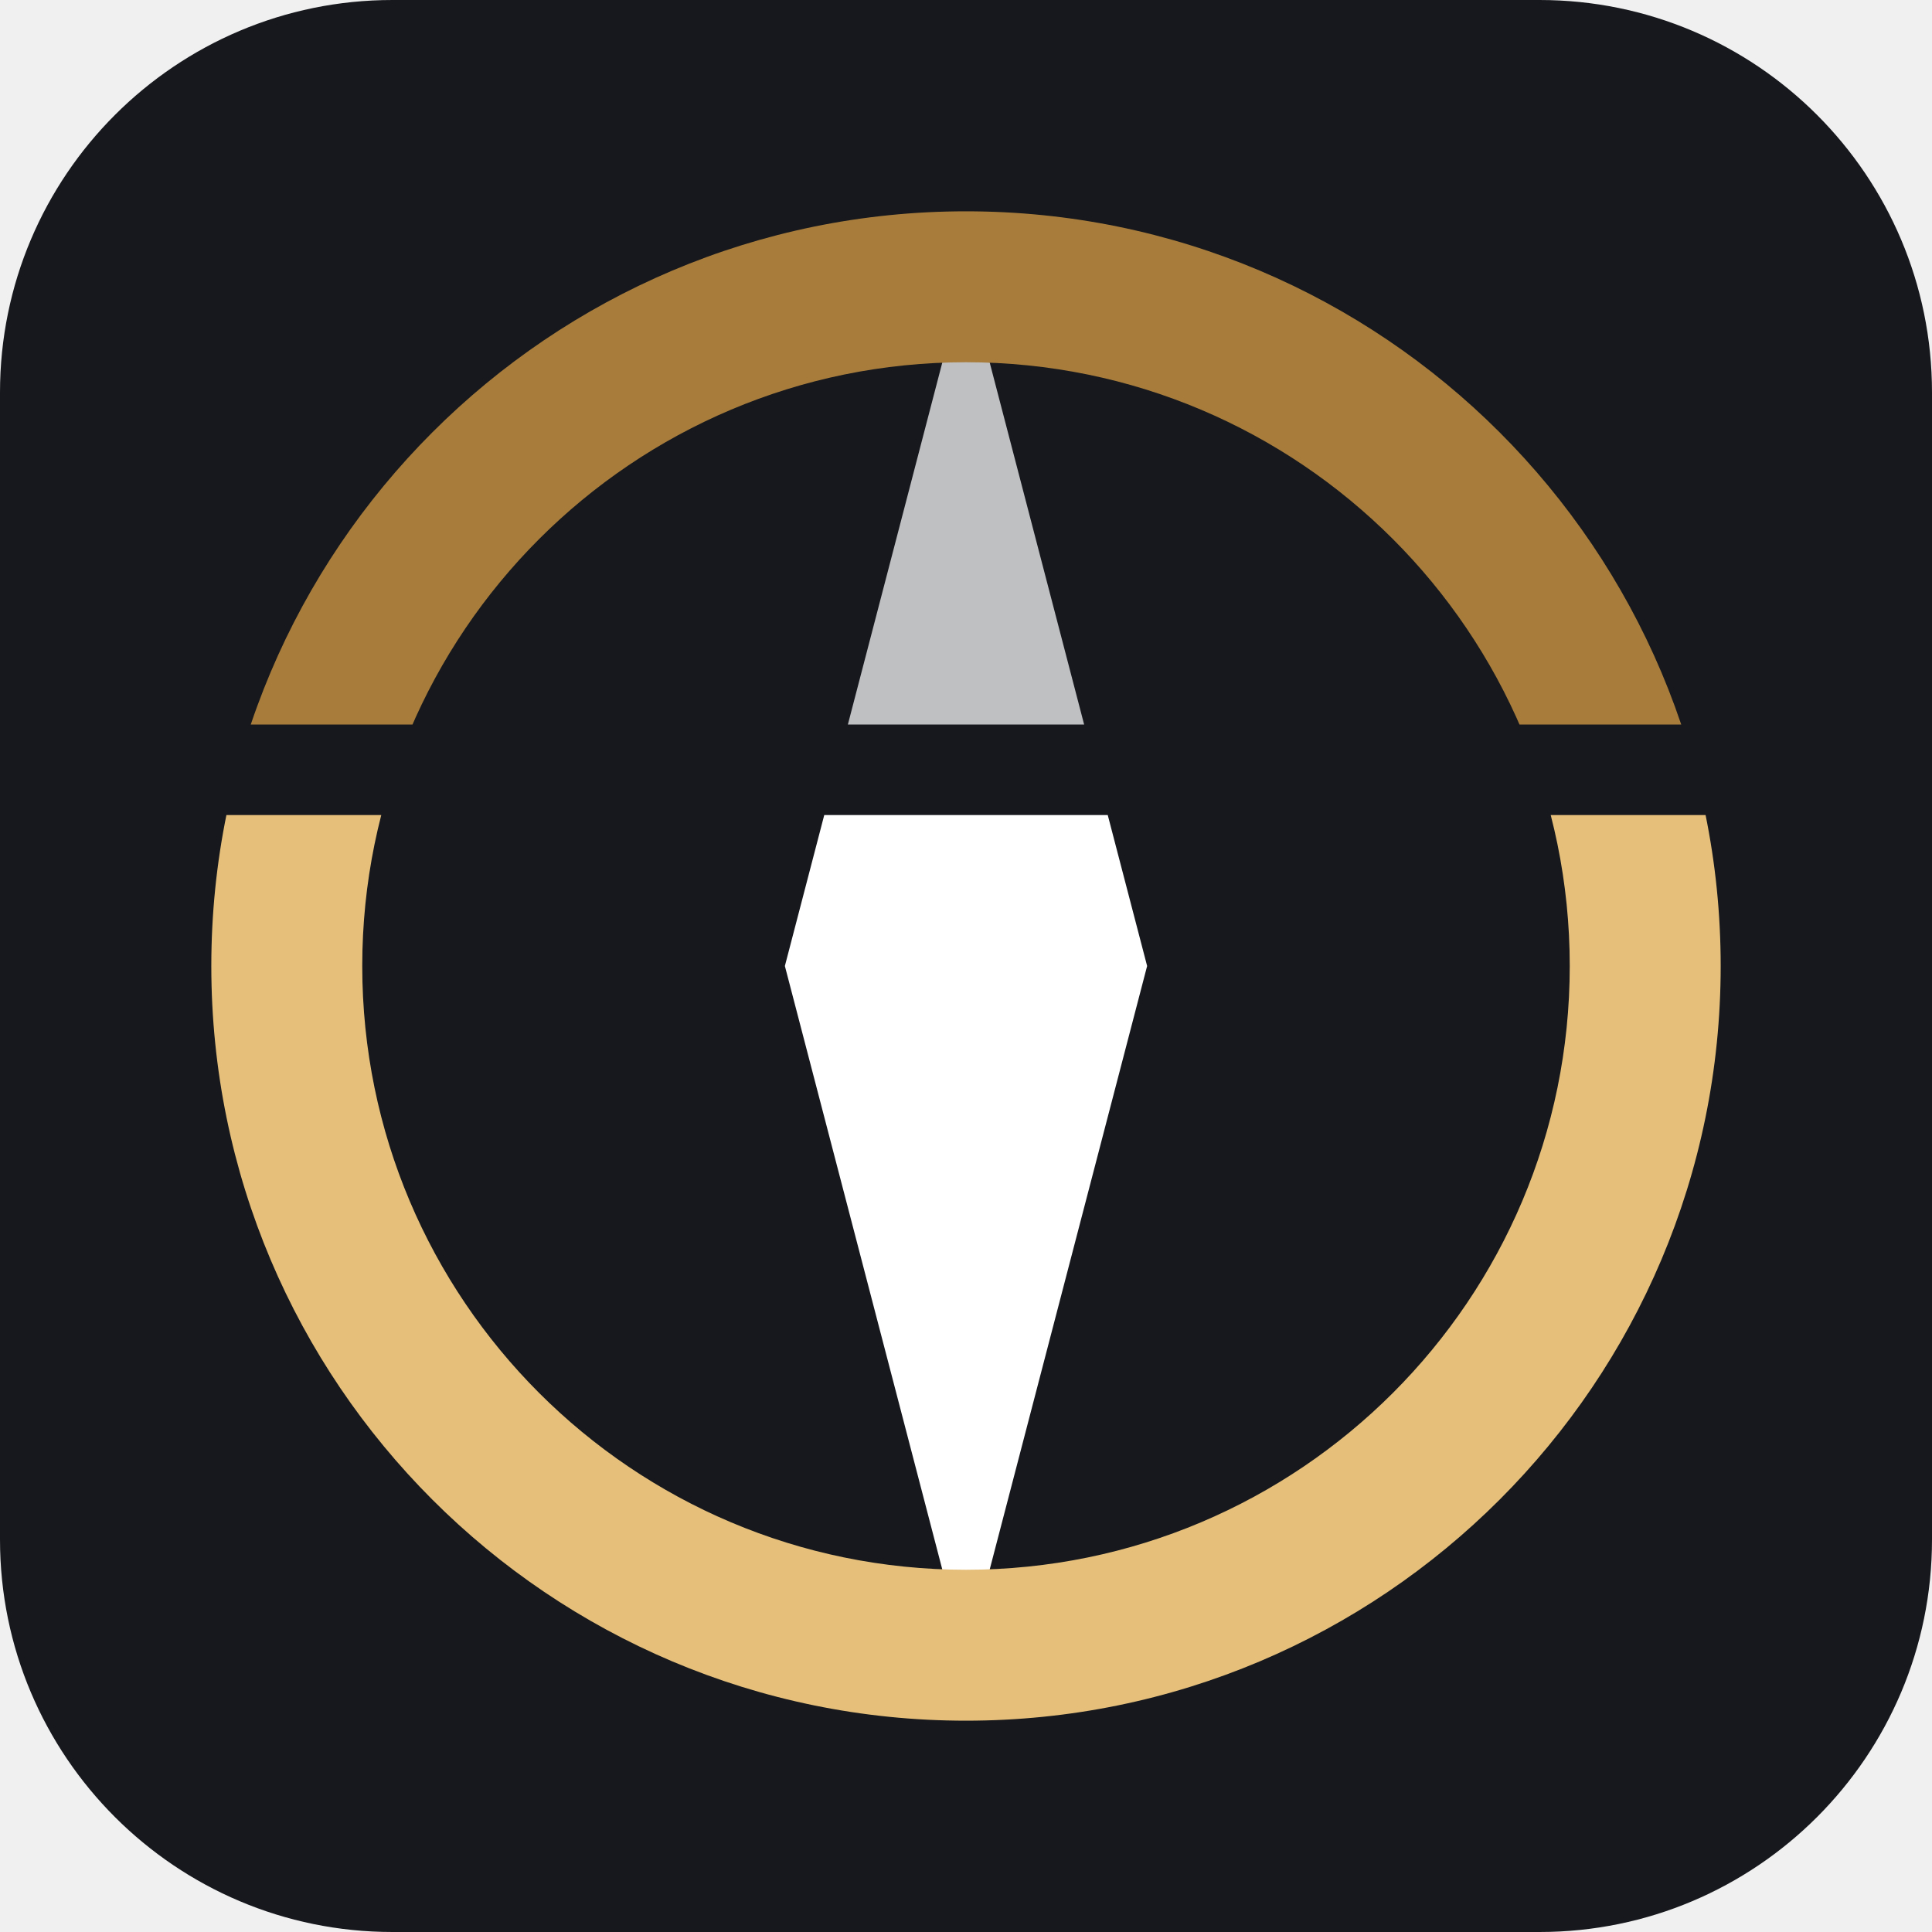
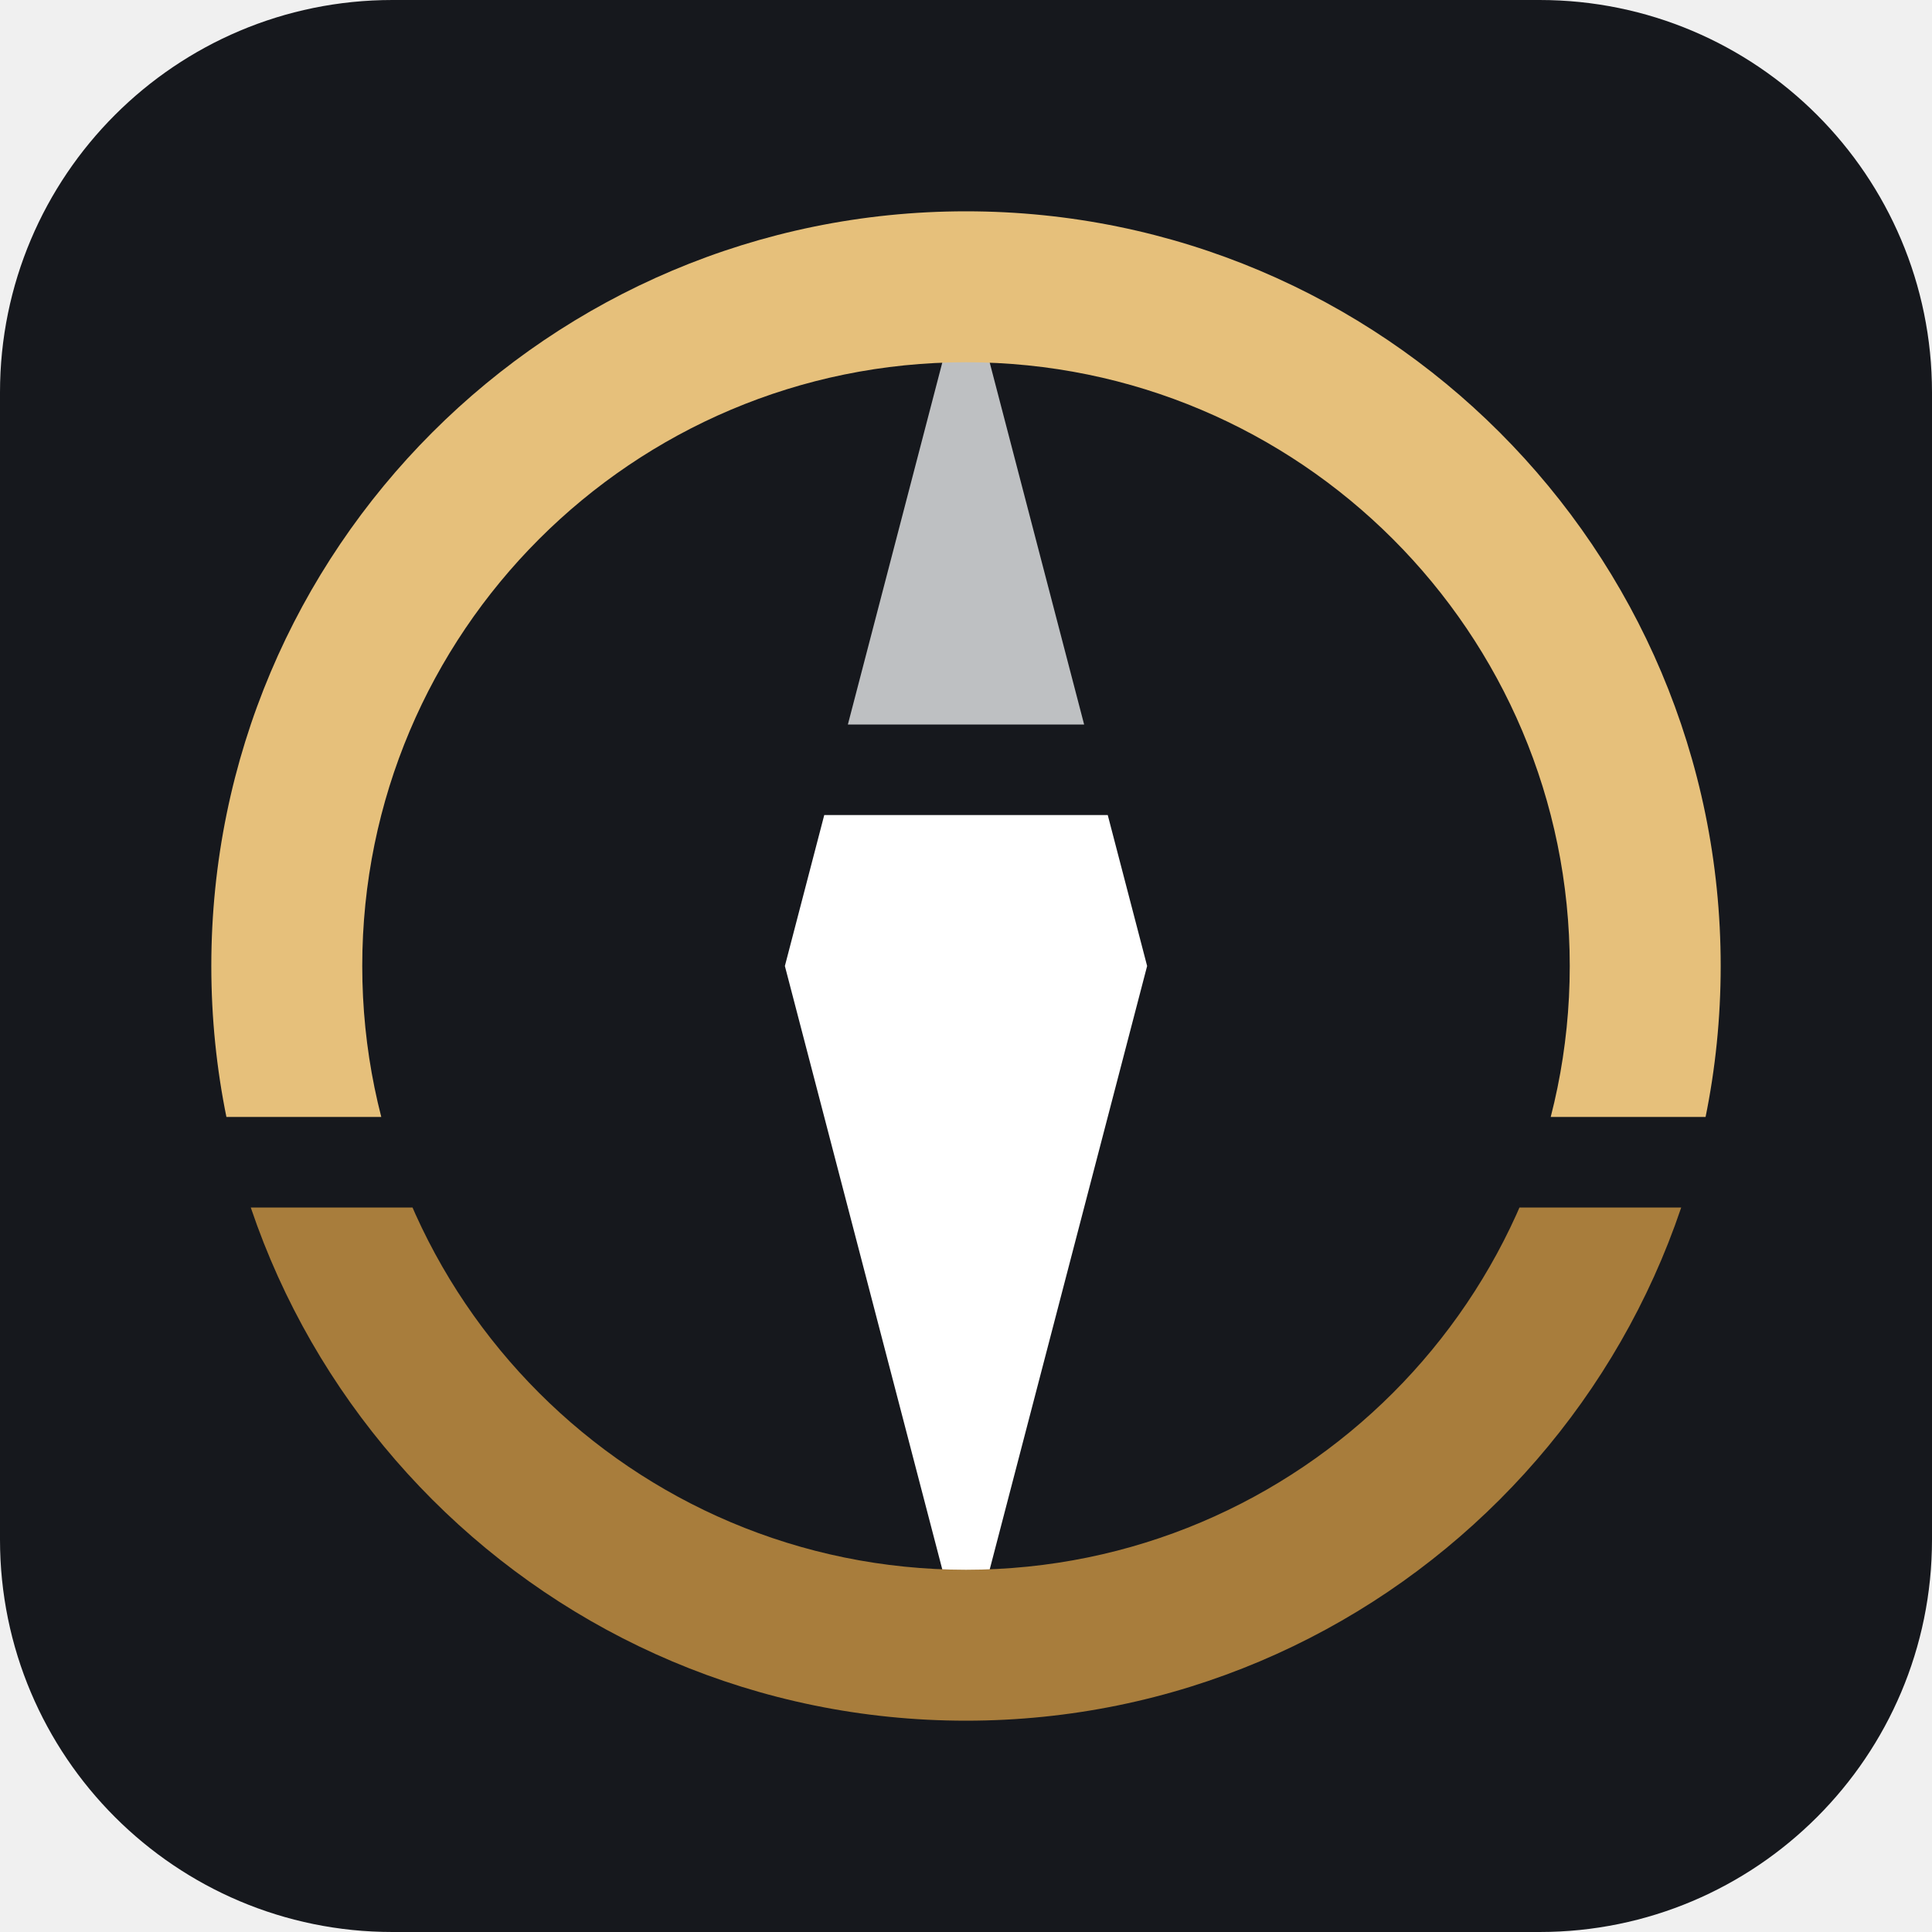
<svg xmlns="http://www.w3.org/2000/svg" viewBox="0 0 64 64">
  <defs>
    <clipPath id="above-24">
      <rect width="64" height="24" />
    </clipPath>
    <clipPath id="below-24">
      <rect y="27" width="64" height="37" />
+     </clipPath>
+     <clipPath id="above-37">
+       <rect width="64" height="37" />
+     </clipPath>
+     <clipPath id="below-37">
+       <rect y="40" width="64" height="24" />
    </clipPath>
  </defs>
  <rect width="64" height="64" rx="13" fill="#16181d" />
  <g clip-path="url(#above-24)">
    <path d="M32 9 L38 32 L32 55 L26 32 Z" fill="#bec0c2" />
  </g>
  <g clip-path="url(#below-24)">
    <path d="M32 9 L38 32 L32 55 L26 32 Z" fill="#ffffff" />
  </g>
-   <g clip-path="url(#above-24)">
+   <g clip-path="url(#above-37)">
+     <path d="M7 32 a25 25 0 1 0 50 0 a25 25 0 1 0 -50 0 Z M12 32 a20 20 0 1 0 40 0 a20 20 0 1 0 -40 0 Z" fill-rule="evenodd" fill="#e6c07b" />
+   </g>
+   <g clip-path="url(#below-37)">
    <path d="M7 32 a25 25 0 1 0 50 0 a25 25 0 1 0 -50 0 Z M12 32 a20 20 0 1 0 40 0 a20 20 0 1 0 -40 0 Z" fill-rule="evenodd" fill="#a87d3c" />
  </g>
-   <g clip-path="url(#below-24)">
-     <path d="M7 32 a25 25 0 1 0 50 0 a25 25 0 1 0 -50 0 Z M12 32 a20 20 0 1 0 40 0 a20 20 0 1 0 -40 0 Z" fill-rule="evenodd" fill="#e6c07b" />
-   </g>
</svg>
